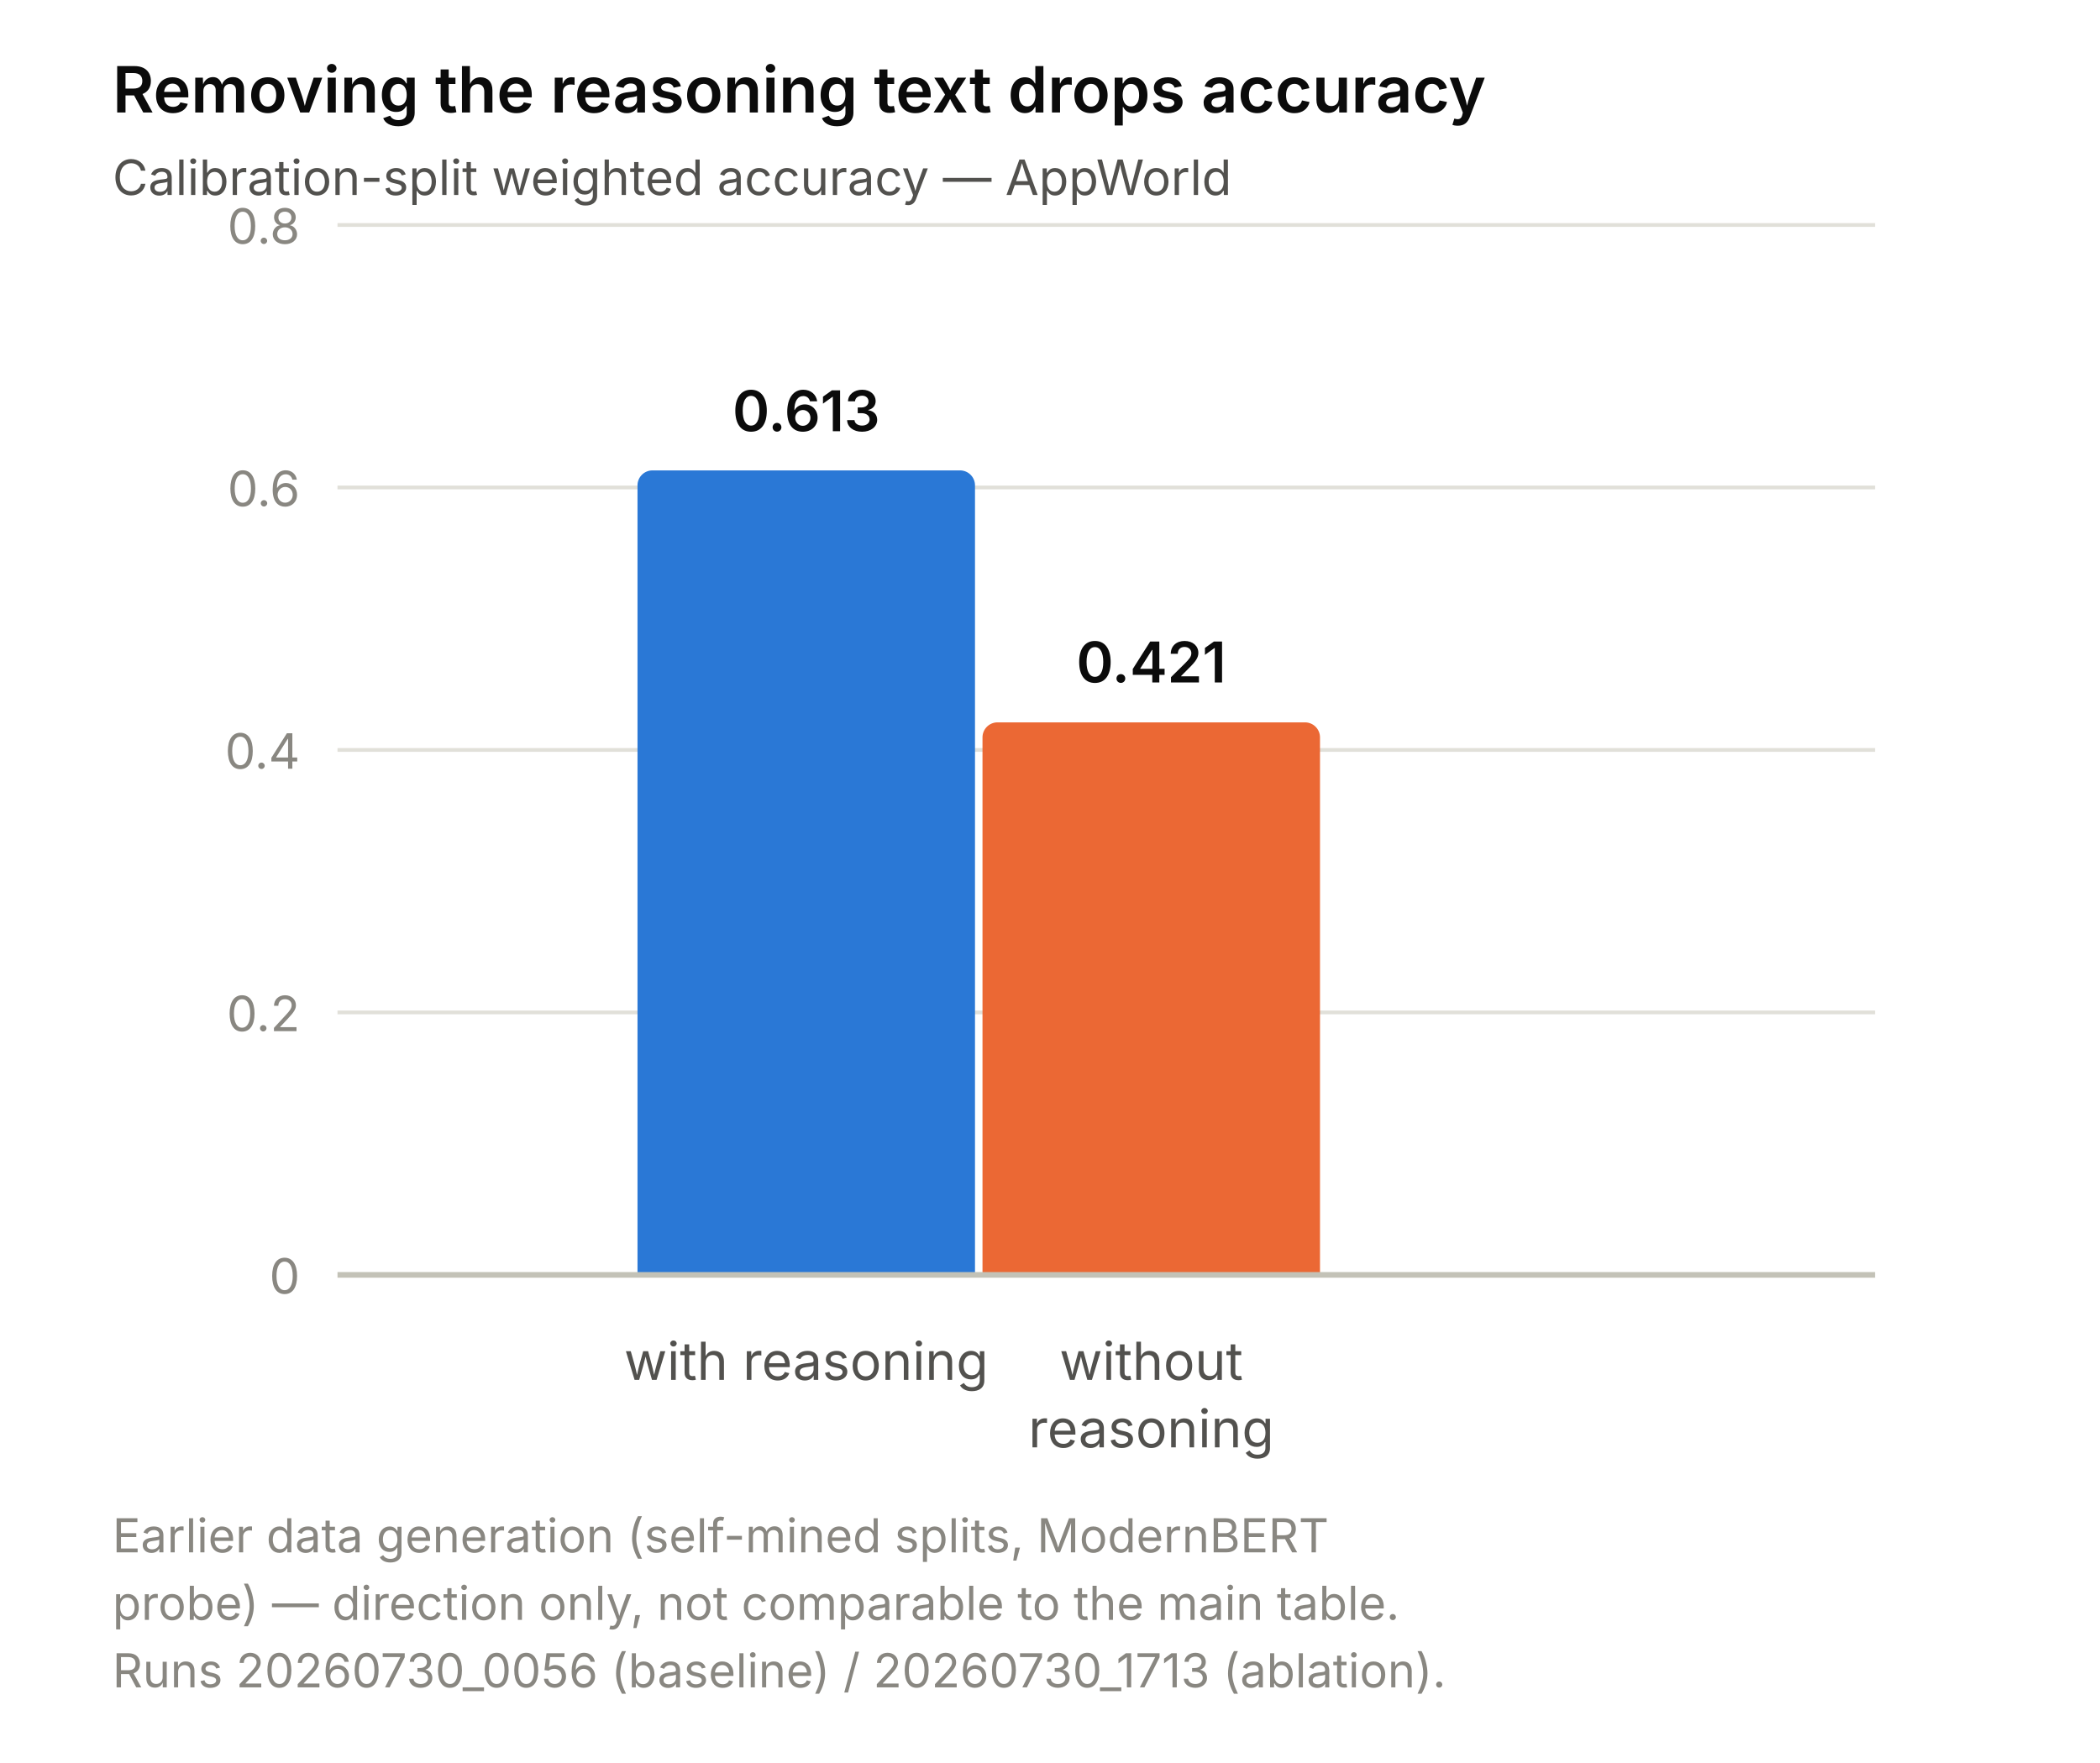
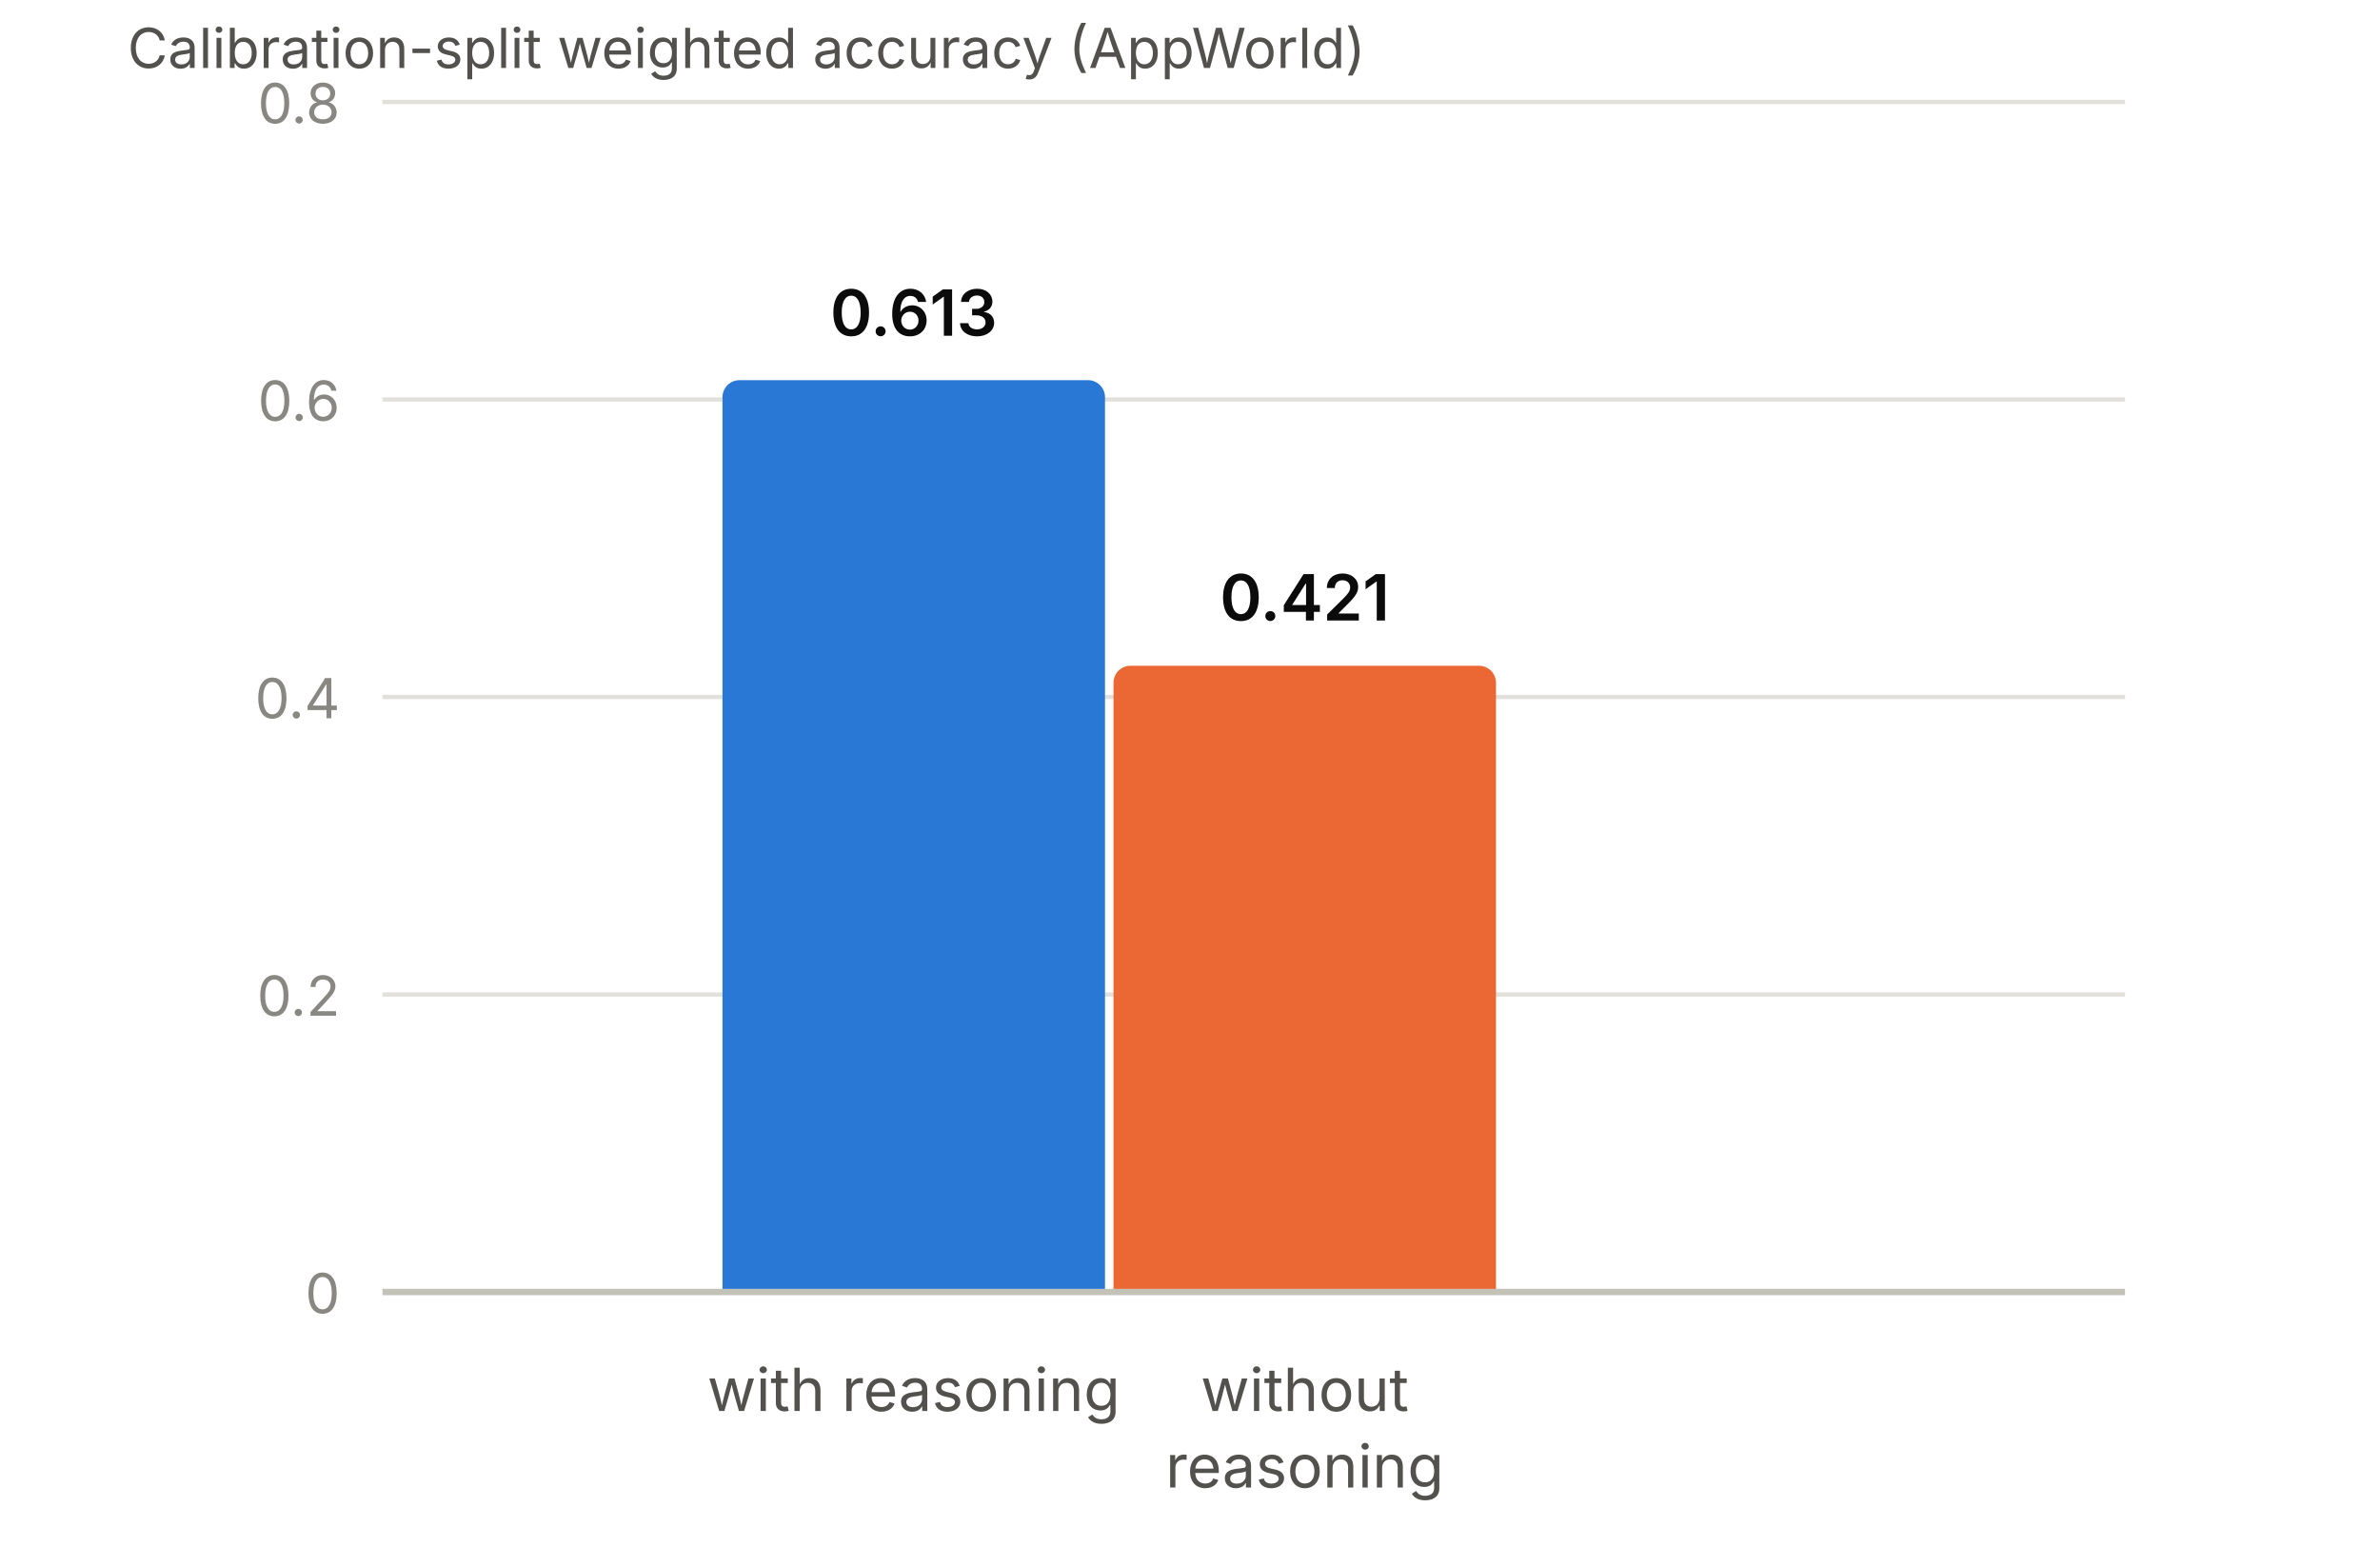
- <svg xmlns="http://www.w3.org/2000/svg" viewBox="0 0 560 470" font-family="system-ui, -apple-system, 'Segoe UI', sans-serif">
-   <text x="30" y="30" font-size="17" font-weight="600" fill="#0b0b0b">Removing the reasoning text drops accuracy</text>
-   <text x="30" y="52" font-size="13" fill="#52514e">Calibration-split weighted accuracy — AppWorld</text>
+ <svg xmlns="http://www.w3.org/2000/svg" viewBox="0 36 560 364" font-family="system-ui, -apple-system, 'Segoe UI', sans-serif">
+   <text x="30" y="52" font-size="13" fill="#52514e">Calibration-split weighted accuracy (AppWorld)</text>
  <g stroke="#e1e0d9" stroke-width="1">
    <line x1="90" y1="60" x2="500" y2="60" />
    <line x1="90" y1="130" x2="500" y2="130" />
    <line x1="90" y1="200" x2="500" y2="200" />
    <line x1="90" y1="270" x2="500" y2="270" />
  </g>
  <g font-size="13" fill="#898781" text-anchor="end" font-variant-numeric="tabular-nums">
    <text x="80" y="65">0.8</text>
    <text x="80" y="135">0.6</text>
    <text x="80" y="205">0.4</text>
    <text x="80" y="275">0.2</text>
    <text x="80" y="345">0</text>
  </g>
  <path d="M 170 129.45 a 4 4 0 0 1 4 -4 h 82 a 4 4 0 0 1 4 4 V 340 H 170 Z" fill="#2a78d6" />
  <path d="M 262 196.65 a 4 4 0 0 1 4 -4 h 82 a 4 4 0 0 1 4 4 V 340 H 262 Z" fill="#eb6834" />
  <text x="215" y="115" font-size="15" font-weight="600" fill="#0b0b0b" text-anchor="middle" font-variant-numeric="tabular-nums">0.613</text>
  <text x="307" y="182" font-size="15" font-weight="600" fill="#0b0b0b" text-anchor="middle" font-variant-numeric="tabular-nums">0.421</text>
  <line x1="90" y1="340" x2="500" y2="340" stroke="#c3c2b7" stroke-width="1.5" />
  <g font-size="14" fill="#52514e" text-anchor="middle">
    <text x="215" y="368">with reasoning</text>
    <text x="307" y="368">without</text>
    <text x="307" y="386">reasoning</text>
  </g>
-   <text x="30" y="414" font-size="12.5" fill="#898781">Earlier data generation (self-mined splits, ModernBERT</text>
-   <text x="30" y="432" font-size="12.5" fill="#898781">probe) — direction only, not comparable to the main table.</text>
-   <text x="30" y="450" font-size="12.5" fill="#898781">Runs 20260730_0056 (baseline) / 20260730_1713 (ablation).</text>
</svg>
